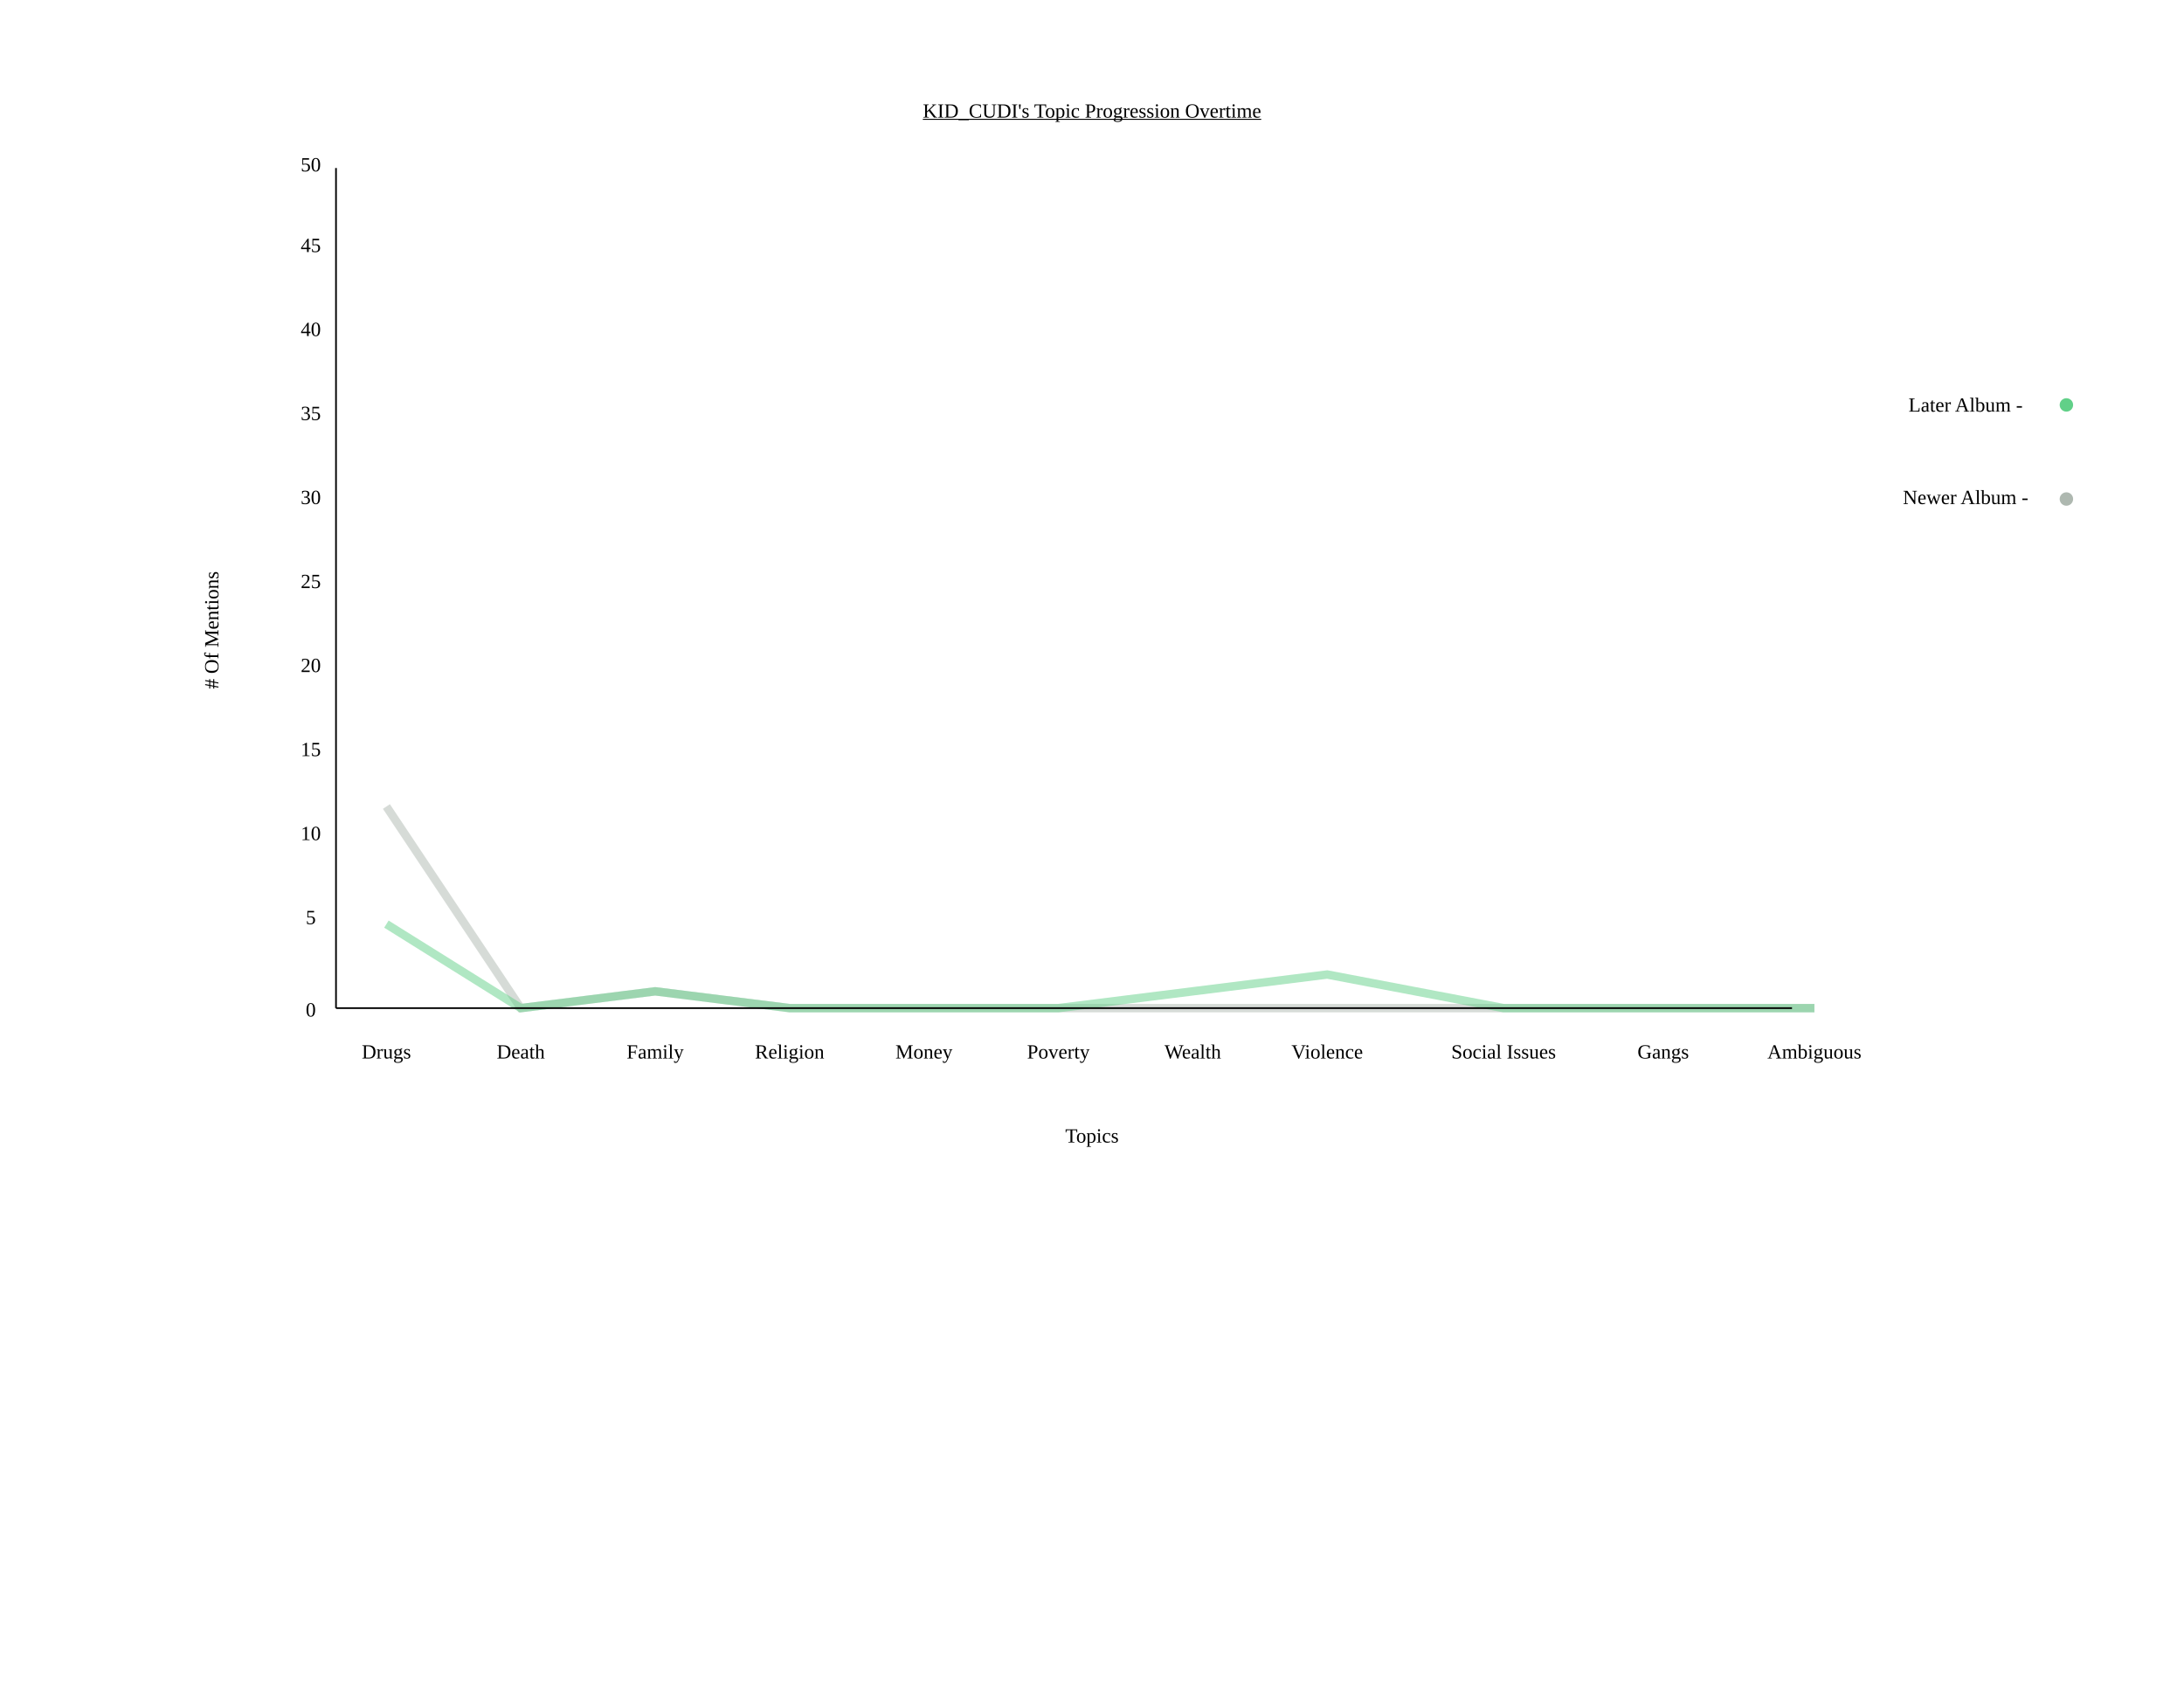
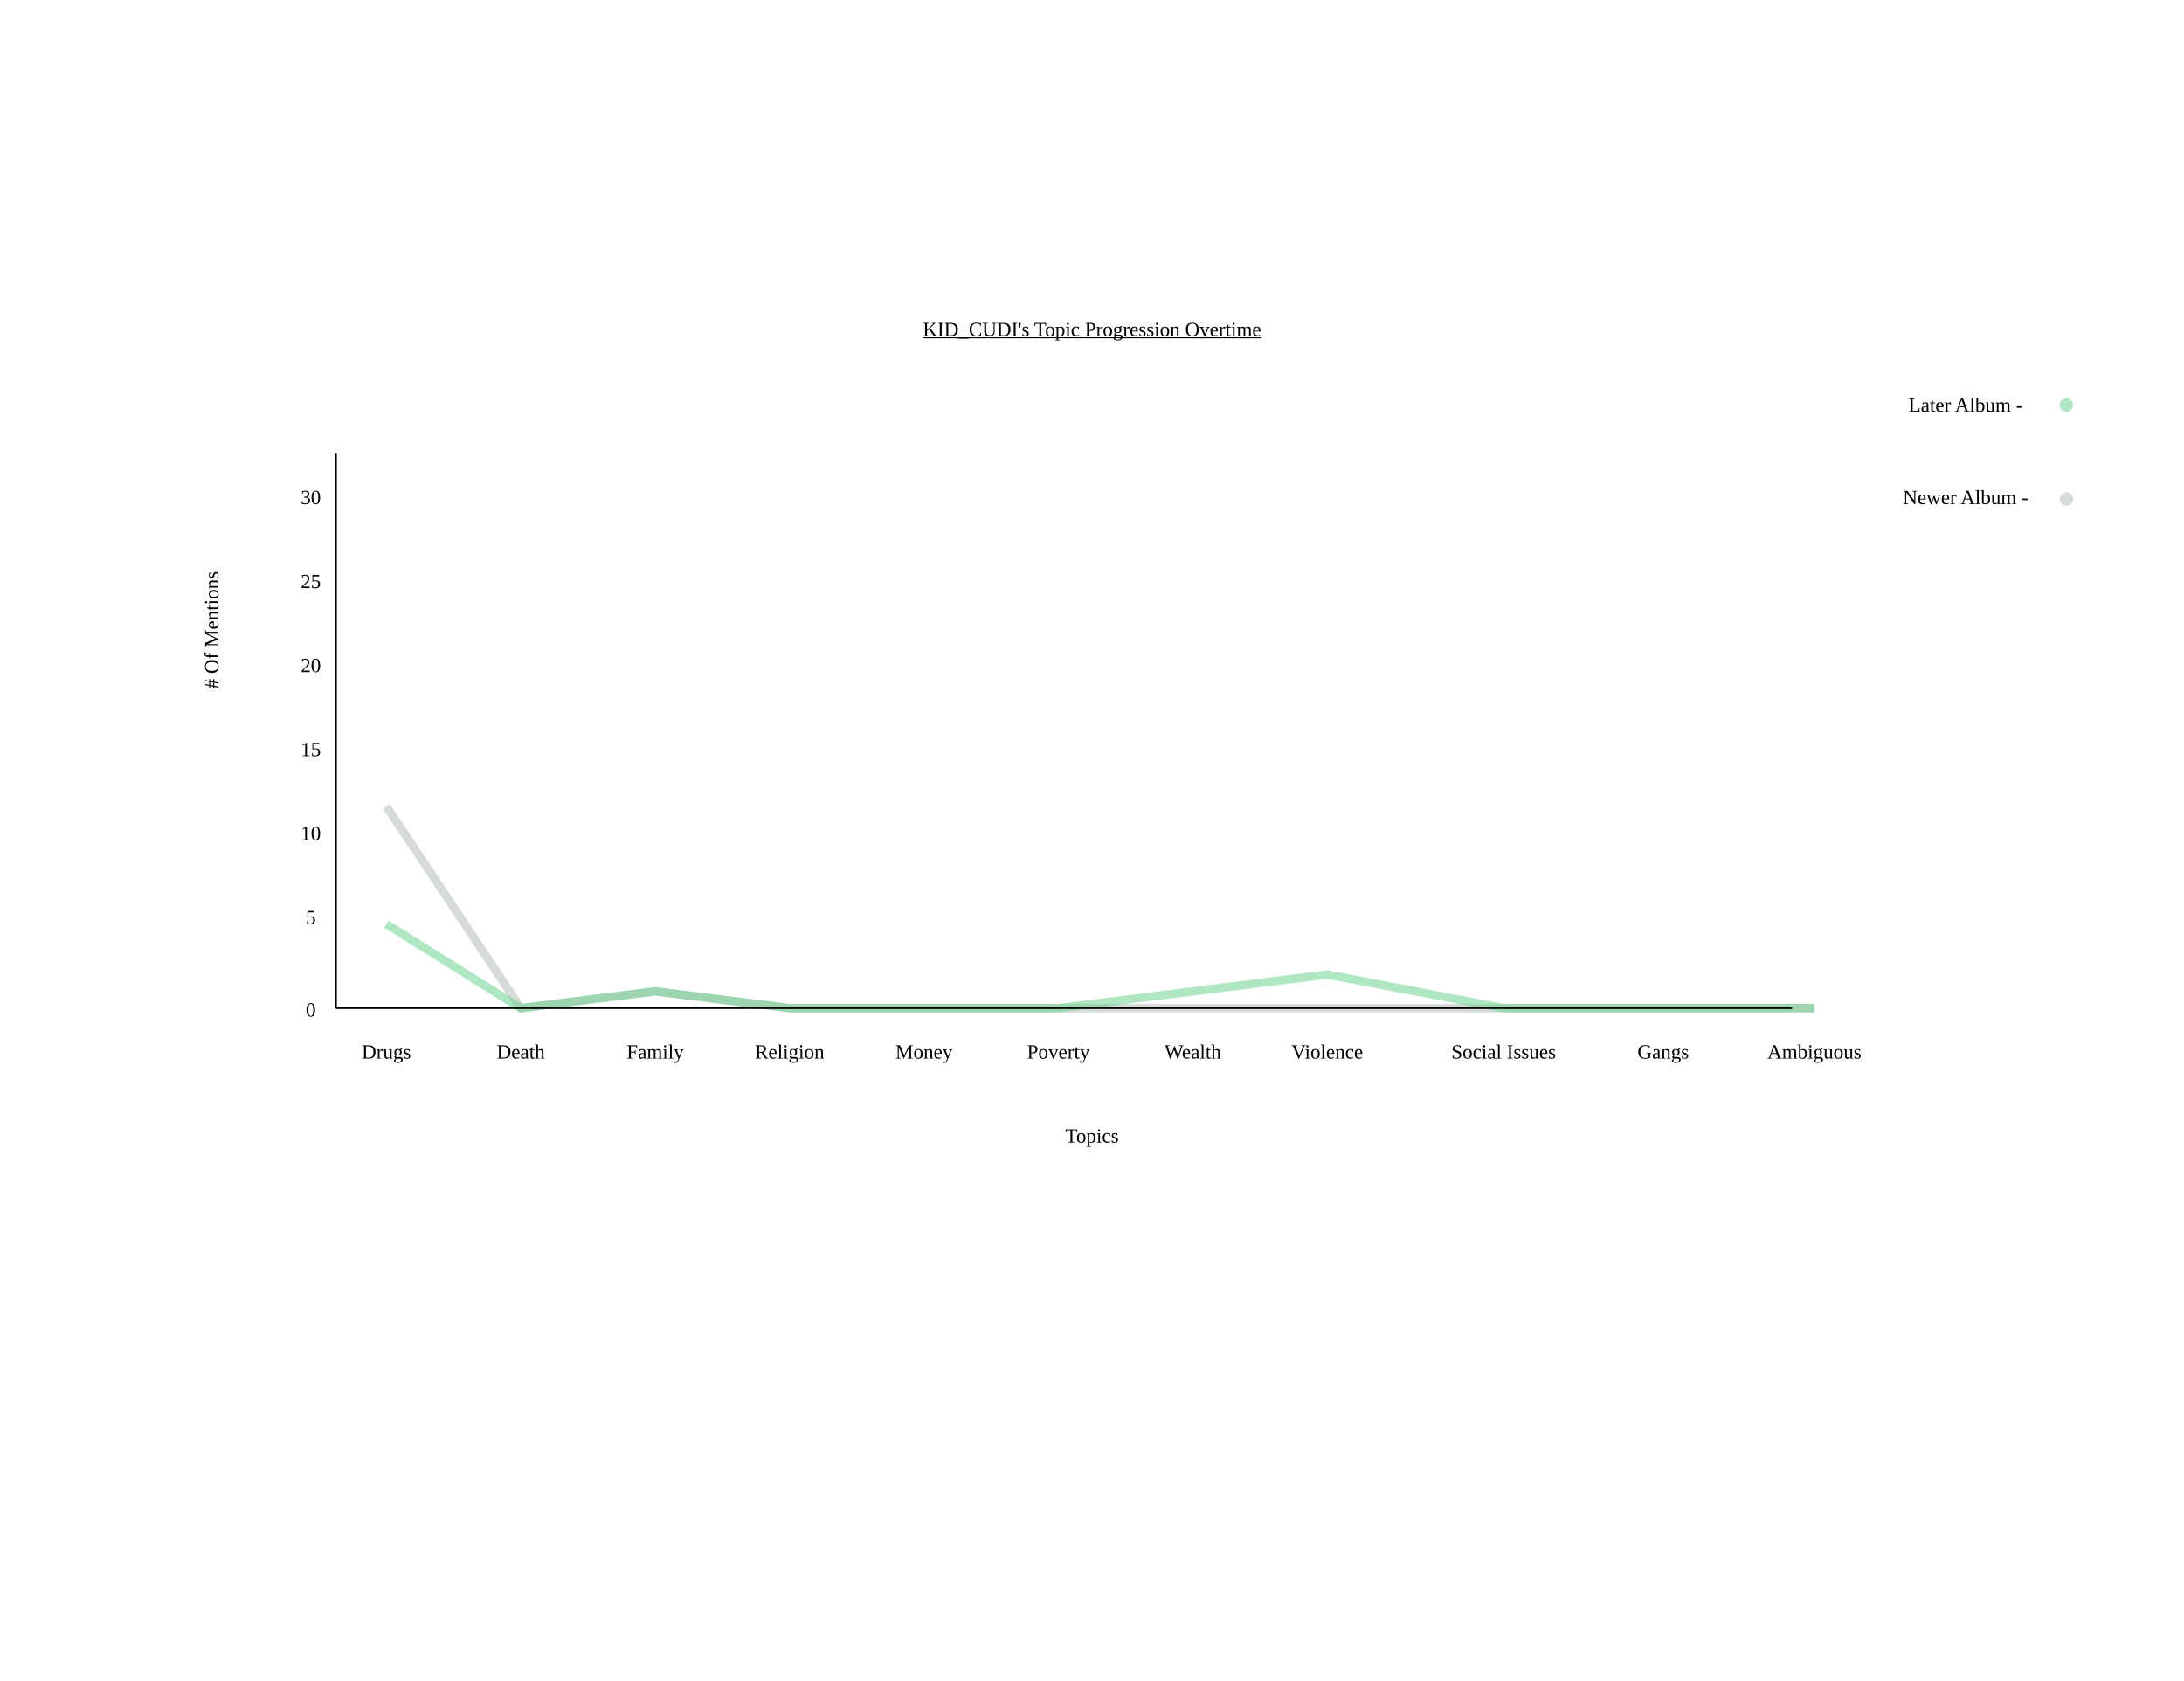
<svg xmlns="http://www.w3.org/2000/svg" width="1300" height="1000">
  <g transform="translate(200, 600)">
    <polyline fill="none" stroke="#aeb8b0" stroke-width="5" opacity="0.5" points="                                     30, -120                                     110, 0                                     190,-10                                     270,0                                     350,0                                     430,0                                     510,0                                     590,0                                     695,0                                     790,0                                     880,0" />
    <polyline fill="none" stroke="#61D088" stroke-width="5" opacity="0.5" points="                                     30, -50                                     110, 0                                     190,-10                                     270,0                                     350,0                                     430,0                                     510,-10                                     590,-20                                     695,0                                     790,0                                     880,0" />
    <line x1="0" x2="866.667" y1="0" y2="0" stroke="black" />
-     <line x1="0" x2="0" y1="0" y2="-500" stroke="black" />
-     <text x="450" y="-530" text-anchor="middle" text-decoration="underline">KID_CUDI's Topic Progression Overtime</text>
+     <line x1="0" x2="0" y1="0" y2="-330" stroke="black" />
+     <text x="450" y="-400" text-anchor="middle" text-decoration="underline">KID_CUDI's Topic Progression Overtime</text>
    <text x="450" y="80" text-anchor="middle">Topics</text>
    <text x="200" y="50" transform=" translate(-120,10) rotate(270)"># Of
                        Mentions</text>
    <text x="30" y="30" text-anchor="middle">Drugs</text>
    <text x="110" y="30" text-anchor="middle">Death</text>
    <text x="190" y="30" text-anchor="middle">Family</text>
    <text x="270" y="30" text-anchor="middle">Religion</text>
    <text x="350" y="30" text-anchor="middle">Money</text>
    <text x="430" y="30" text-anchor="middle">Poverty</text>
    <text x="510" y="30" text-anchor="middle">Wealth</text>
    <text x="590" y="30" text-anchor="middle">Violence</text>
    <text x="695" y="30" text-anchor="middle">Social Issues</text>
    <text x="790" y="30" text-anchor="middle">Gangs</text>
    <text x="880" y="30" text-anchor="middle">Ambiguous</text>
    <text x="-15" y="5" text-anchor="middle">0</text>
    <text x="-15" y="-50" text-anchor="middle">5</text>
    <text x="-15" y="-100" text-anchor="middle">10</text>
    <text x="-15" y="-150" text-anchor="middle">15</text>
    <text x="-15" y="-200" text-anchor="middle">20</text>
    <text x="-15" y="-250" text-anchor="middle">25</text>
    <text x="-15" y="-300" text-anchor="middle">30</text>
-     <text x="-15" y="-350" text-anchor="middle">35</text>
-     <text x="-15" y="-400" text-anchor="middle">40</text>
-     <text x="-15" y="-450" text-anchor="middle">45</text>
-     <text x="-15" y="-498" text-anchor="middle">50</text>
    <text x="970" y="-355" text-anchor="middle" font-size="12">Later Album
                        -</text>
    <text x="970" y="-300" text-anchor="middle" font-size="12">Newer Album
                        -</text>
-     <circle cx="1030" cy="-359" r="4" fill="#61D088" />
-     <circle cx="1030" cy="-303" r="4" fill="#aeb8b0" />
+     <circle cx="1030" cy="-359" r="4" fill="#61D088" opacity="0.5" />
+     <circle cx="1030" cy="-303" r="4" fill="#aeb8b0" opacity="0.5" />
  </g>
</svg>
